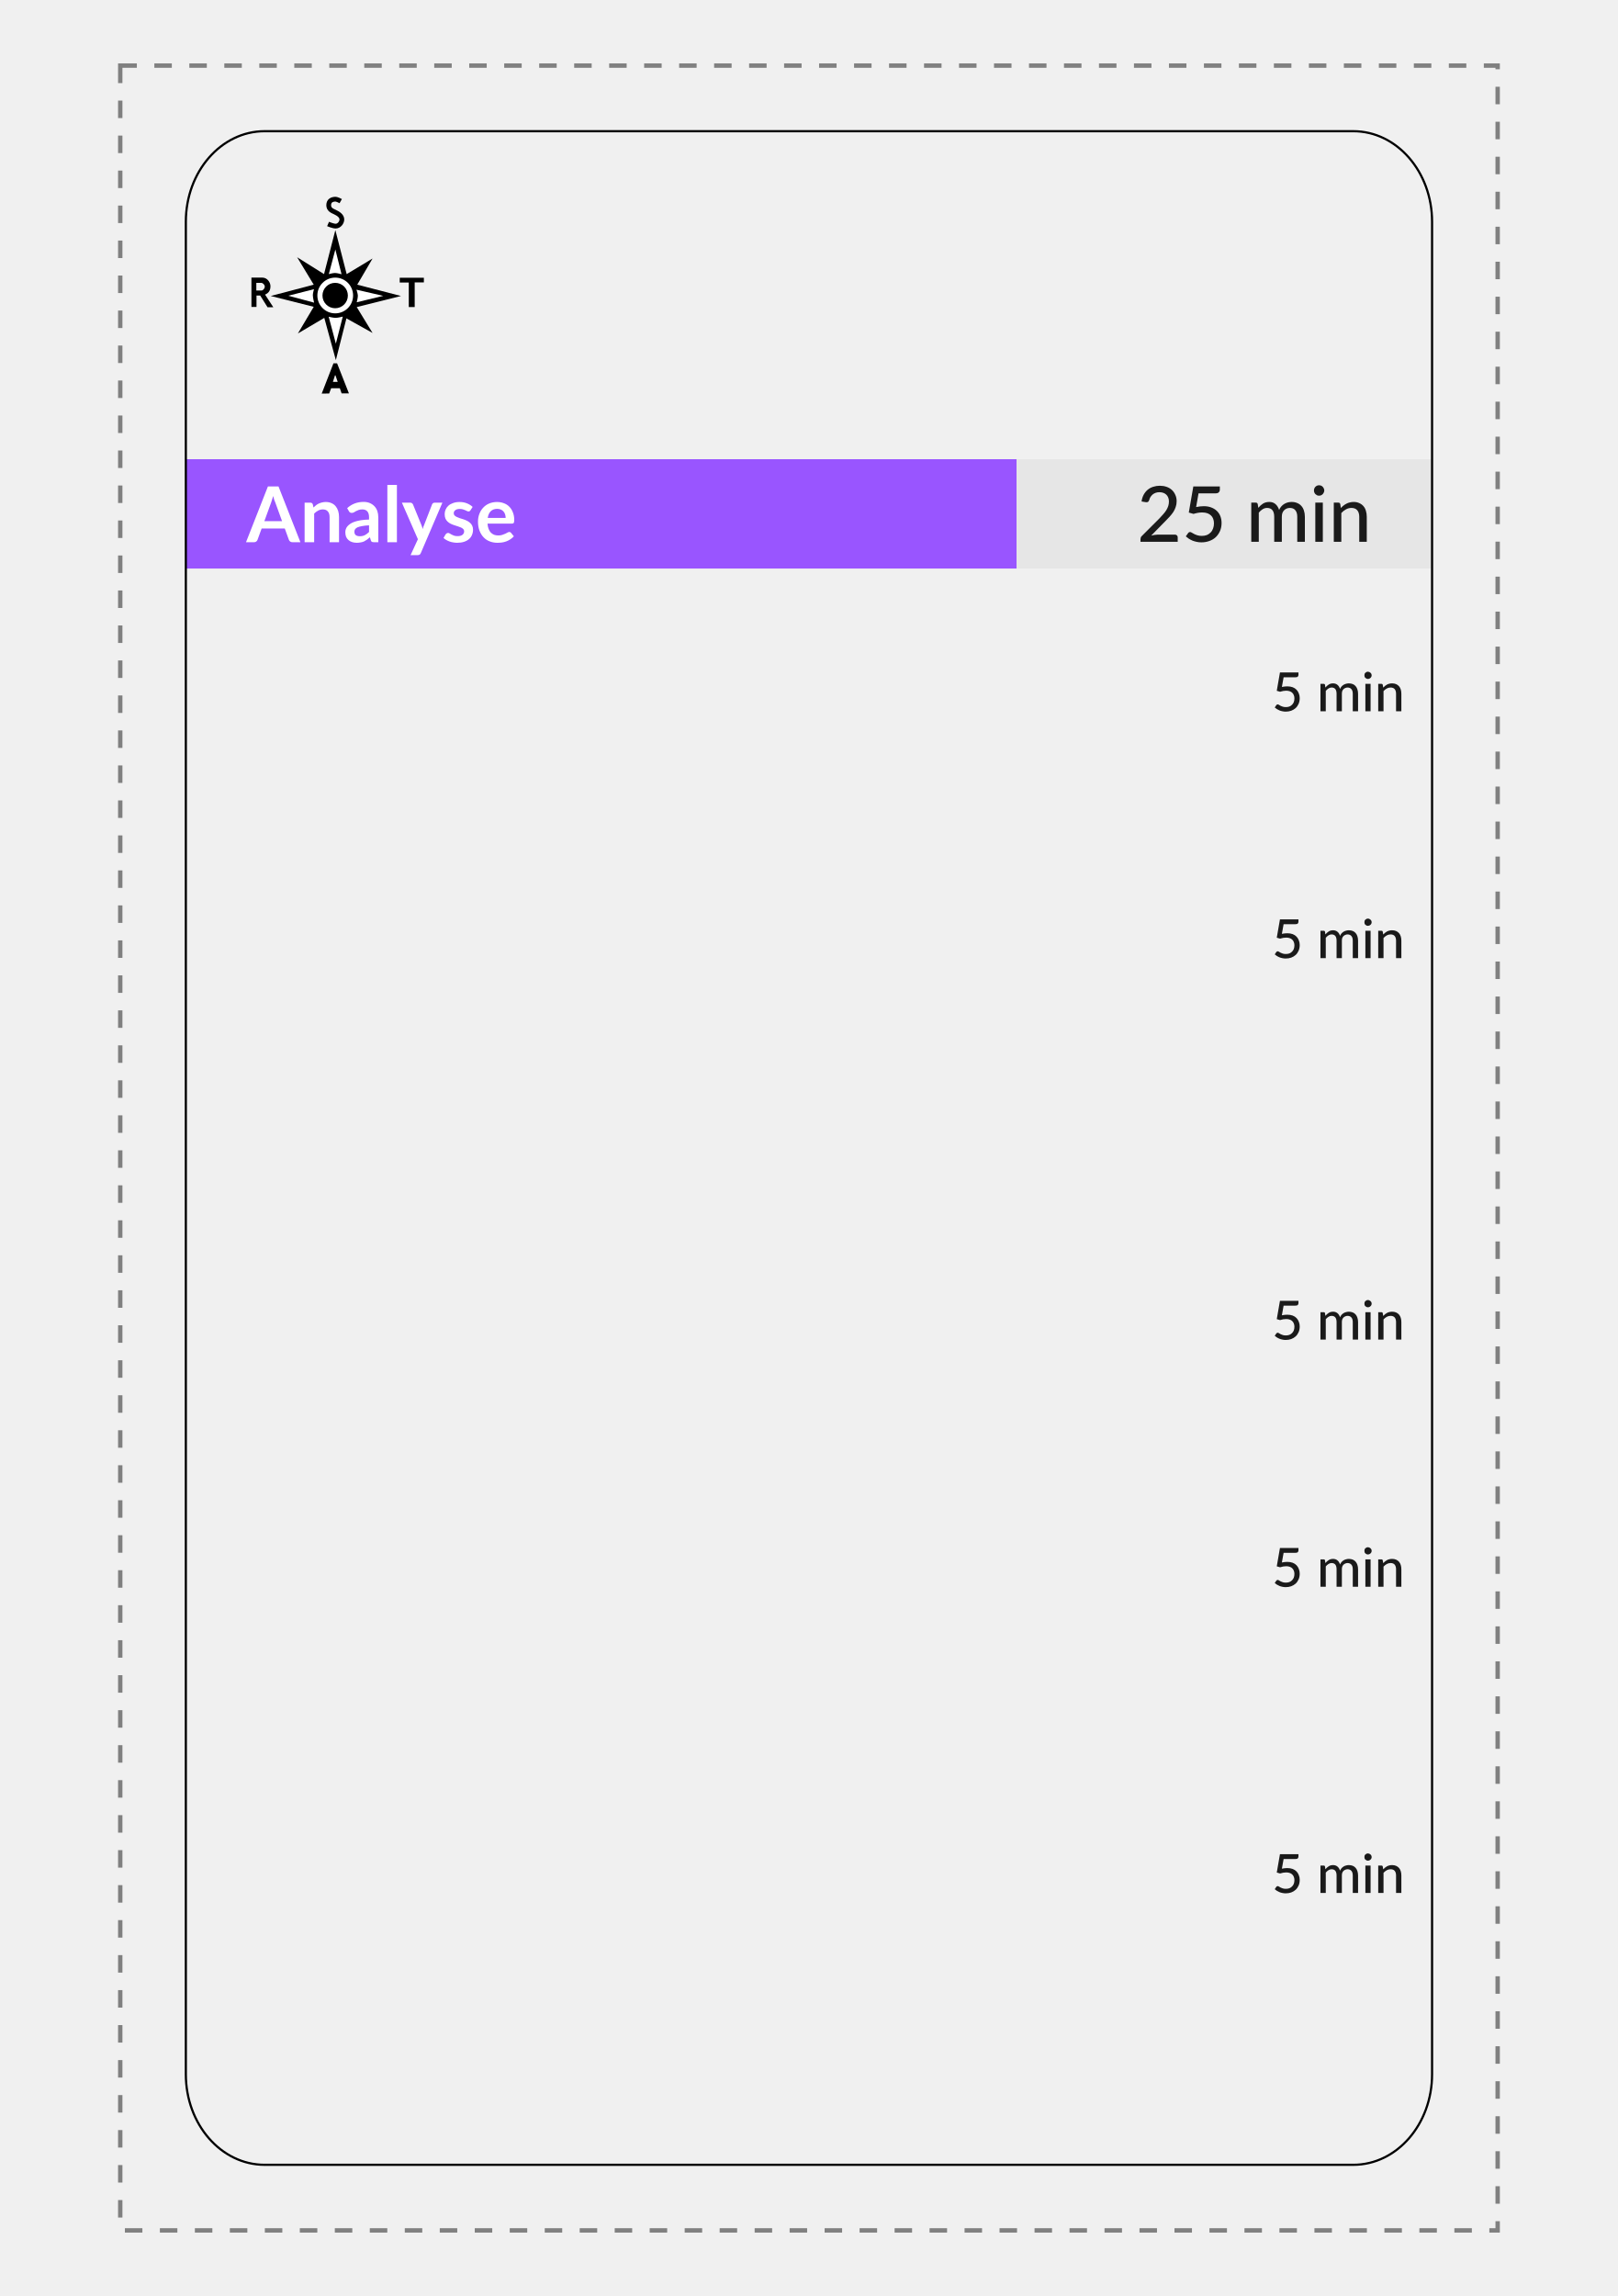
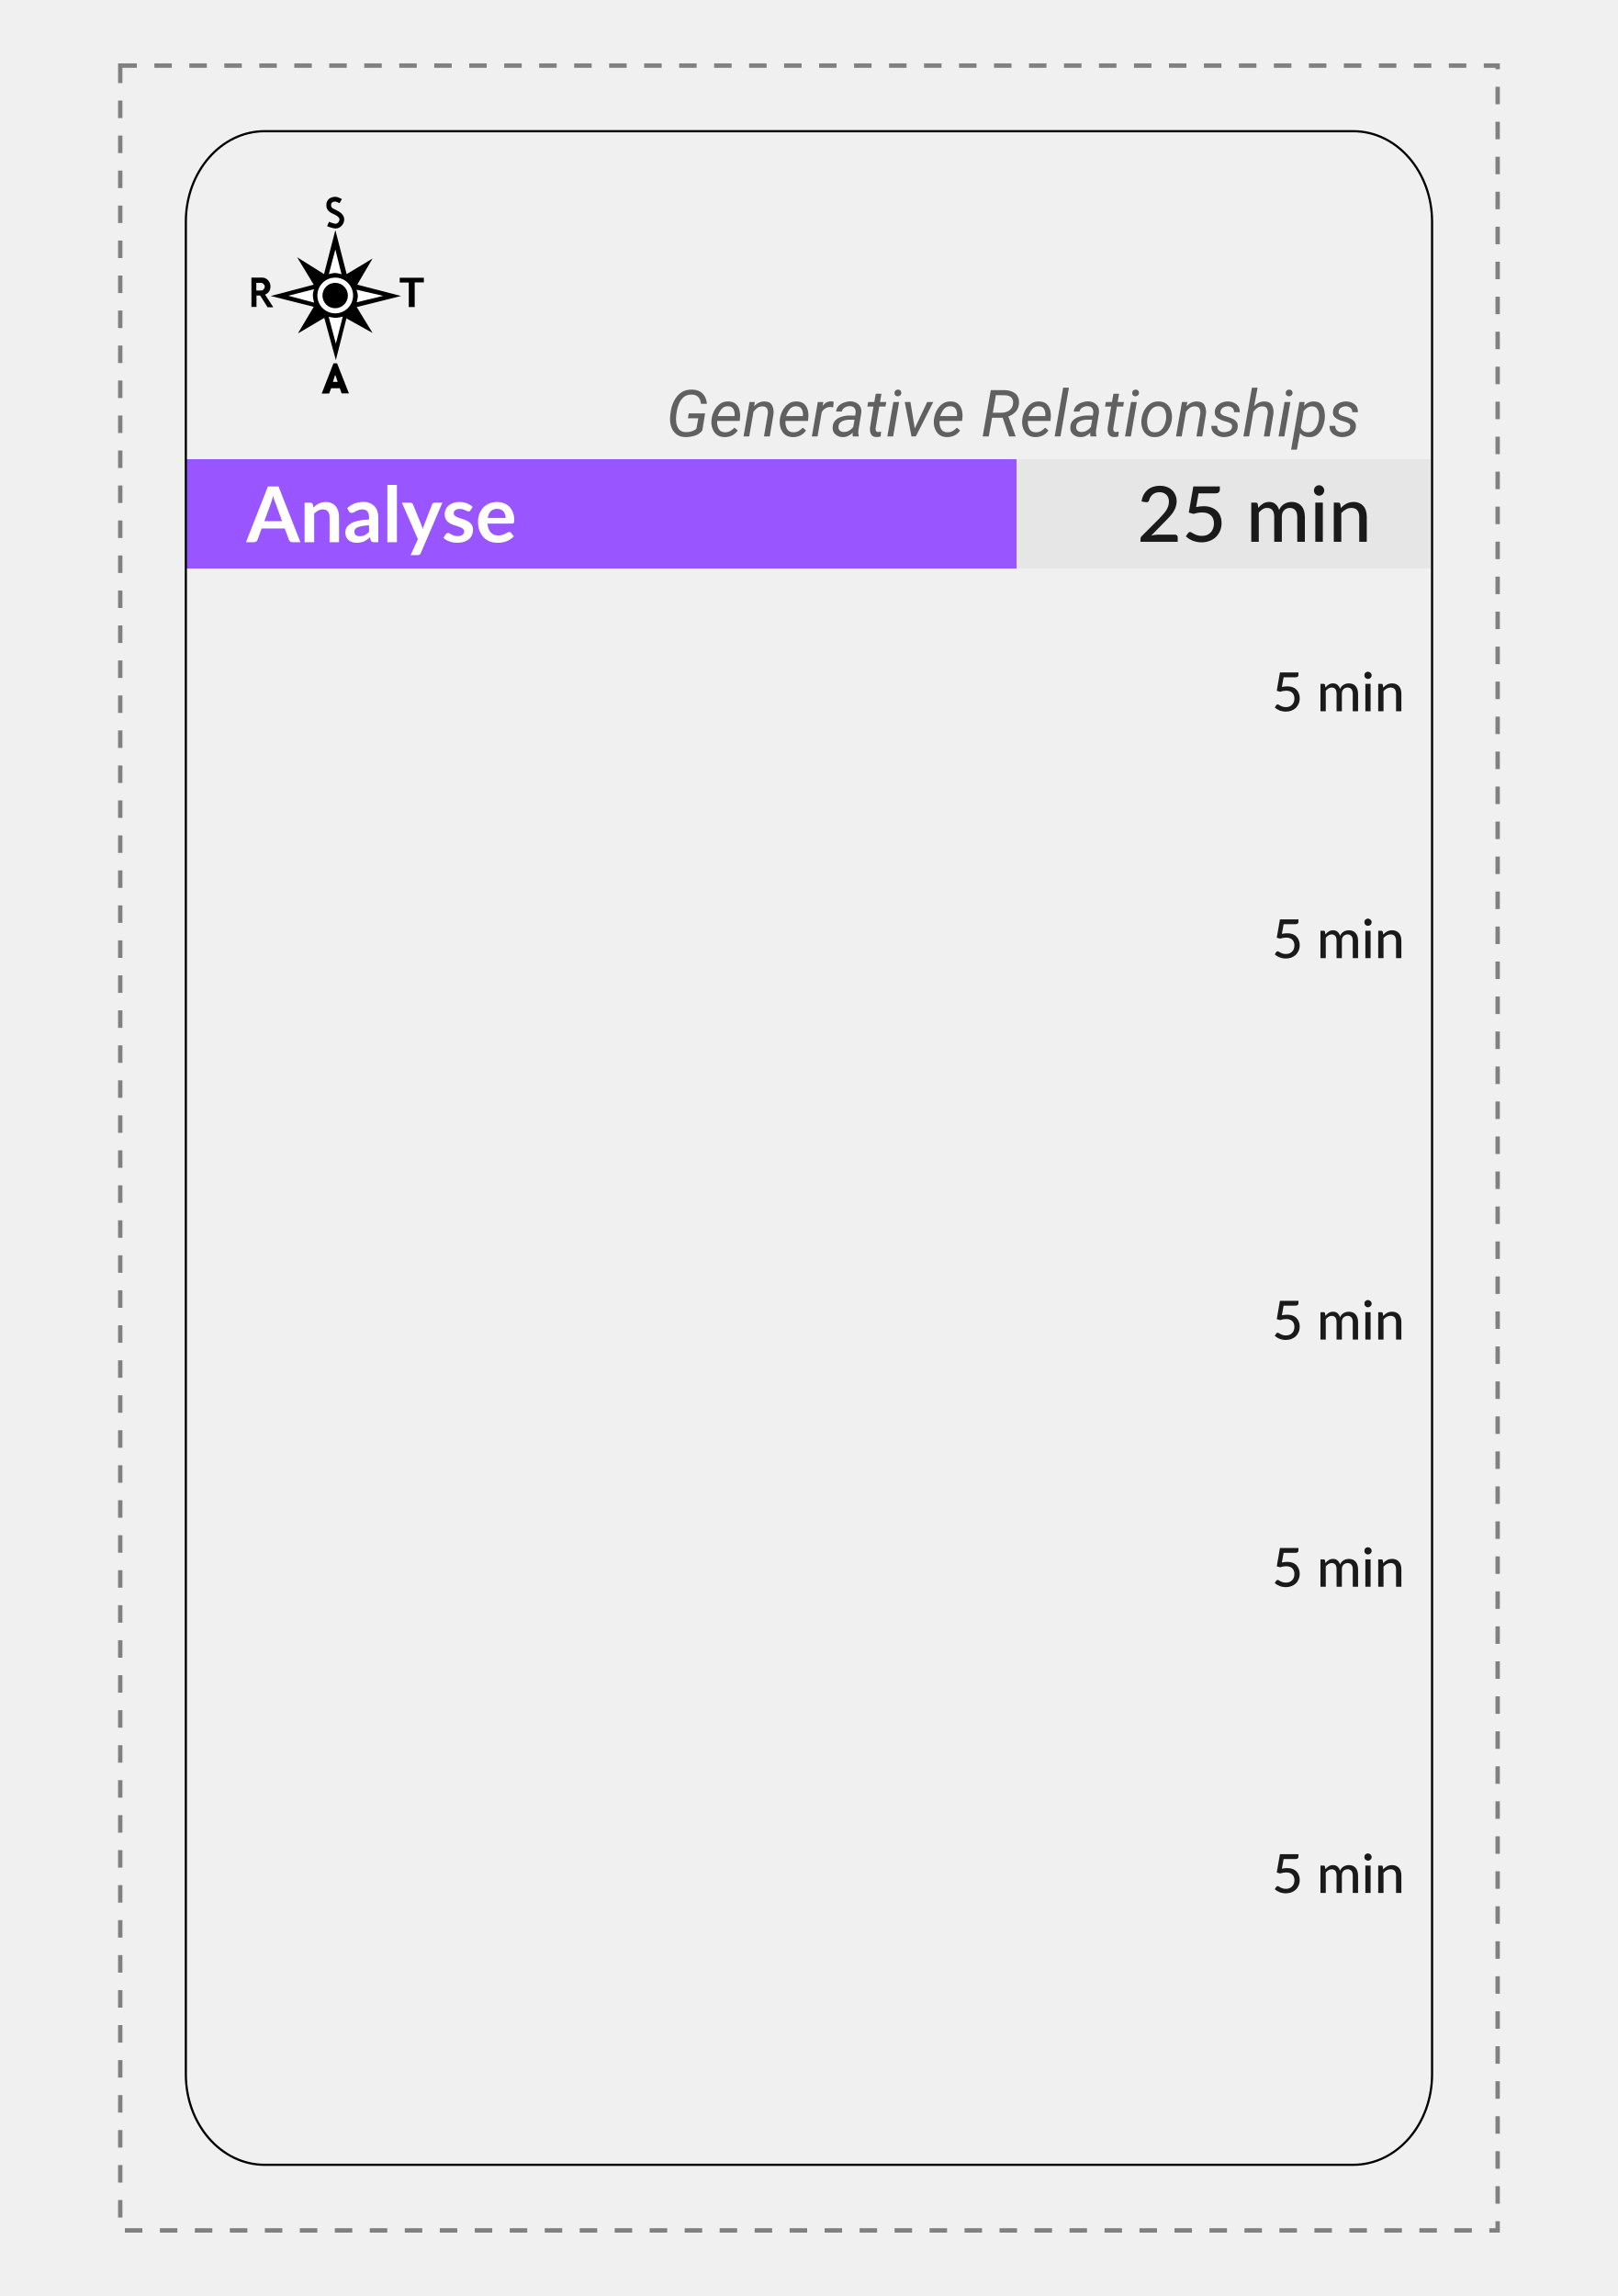
<svg xmlns="http://www.w3.org/2000/svg" xmlns:xlink="http://www.w3.org/1999/xlink" width="74mm" height="105mm" viewBox="0 0 262.205 372.047" id="svg2" version="1.1" enable-background="new">
  <defs id="defs4" />
  <g id="layer1" transform="translate(0,-680.315)" style="display:inline">
    <path style="fill:none;fill-rule:evenodd;stroke:#808080;stroke-width:0.709;stroke-linecap:butt;stroke-linejoin:miter;stroke-miterlimit:4;stroke-dasharray:2.835, 2.835;stroke-dashoffset:0;stroke-opacity:1" d="m 19.488,690.945 0,350.787 223.228,0 0,-350.787 z" id="path3350" transform="translate(4.3385302e-7,8.6660179e-6)" />
  </g>
  <g id="layer2" style="display:inline">
    <path style="fill:none;fill-opacity:1;stroke:none;stroke-width:0.709;stroke-miterlimit:4;stroke-dasharray:2.835, 2.835;stroke-dashoffset:0;stroke-opacity:1" d="m 42.884,21.259 c -7.071,0 -12.766,6.545 -12.766,14.674 l 0,38.477 201.969,0 0,-38.477 c 0,-8.129 -5.692,-14.674 -12.764,-14.674 l -176.439,0 z" id="rect4195-3" />
  </g>
  <g id="layer8" style="display:inline">
    <rect style="display:inline;fill:#9955ff;fill-opacity:1;stroke:none;stroke-width:1;stroke-miterlimit:4;stroke-dasharray:none;stroke-dashoffset:0;stroke-opacity:1" id="rect4178" width="134.646" height="17.717" x="30.118" y="74.409" />
    <text xml:space="preserve" style="font-style:normal;font-weight:normal;line-height:0%;font-family:sans-serif;letter-spacing:0px;word-spacing:0px;display:inline;fill:#000000;fill-opacity:1;stroke:none;stroke-width:1px;stroke-linecap:butt;stroke-linejoin:miter;stroke-opacity:1" x="39.935" y="87.861" id="text4180">
      <tspan id="tspan4182" x="39.935" y="87.861" style="font-style:normal;font-variant:normal;font-weight:bold;font-stretch:normal;font-size:12.5px;line-height:1.25;font-family:Lato;-inkscape-font-specification:'Lato Bold';fill:#ffffff">Analyse</tspan>
    </text>
    <rect y="74.409" x="164.764" height="17.717" width="67.323" id="rect4191" style="display:inline;fill:#e6e6e6;fill-opacity:1;stroke:none;stroke-width:1;stroke-miterlimit:4;stroke-dasharray:none;stroke-dashoffset:0;stroke-opacity:1" />
    <text xml:space="preserve" style="font-style:normal;font-weight:normal;line-height:0%;font-family:sans-serif;letter-spacing:0px;word-spacing:0px;fill:#1a1a1a;fill-opacity:1;stroke:none;stroke-width:1px;stroke-linecap:butt;stroke-linejoin:miter;stroke-opacity:1" x="184.268" y="87.79" id="text4193">
      <tspan id="tspan4195" x="184.268" y="87.79" style="font-style:normal;font-variant:normal;font-weight:500;font-stretch:normal;font-size:12.5px;line-height:1.25;font-family:Lato;-inkscape-font-specification:'Lato Medium';fill:#1a1a1a">25 min</tspan>
    </text>
  </g>
  <g id="layer7">
    <path style="fill:none;fill-rule:evenodd;stroke:none;stroke-width:1px;stroke-linecap:butt;stroke-linejoin:miter;stroke-opacity:1" d="m 99.213,31.89 v 31.89 H 221.457 v -31.89 z" id="path4300" />
    <flowRoot xml:space="preserve" style="font-style:normal;font-weight:normal;line-height:0.01%;font-family:sans-serif;text-align:end;letter-spacing:0px;word-spacing:0px;text-anchor:end;fill:#000000;fill-opacity:1;stroke:none;stroke-width:1px;stroke-linecap:butt;stroke-linejoin:miter;stroke-opacity:1" id="flowRoot4271" transform="translate(-3.4125e-4,-2.123155)">
      <flowRegion id="flowRegion4273">
        <use x="0" y="0" xlink:href="#path4300" id="use4275" width="100%" height="100%" />
      </flowRegion>
-       <flowPara style="font-style:normal;font-variant:normal;font-weight:bold;font-stretch:normal;font-size:13.375px;line-height:1.25;font-family:Roboto;-inkscape-font-specification:'Roboto Bold';text-align:end;text-anchor:end" id="flowPara4277">Generative</flowPara>
+       <flowPara style="font-style:normal;font-variant:normal;font-weight:bold;font-stretch:normal;font-size:13.375px;line-height:1.25;font-family:Roboto;-inkscape-font-specification:'Roboto Bold';text-align:end;text-anchor:end" id="flowPara4277">Relations Génératrices</flowPara>
      <flowPara style="font-style:normal;font-variant:normal;font-weight:bold;font-stretch:normal;font-size:13.375px;line-height:1.25;font-family:Roboto;-inkscape-font-specification:'Roboto Bold';text-align:end;text-anchor:end" id="flowPara1"> Relationships</flowPara>
    </flowRoot>
+     <text xml:space="preserve" style="font-style:italic;font-variant:normal;font-weight:normal;font-stretch:normal;font-size:10.547px;line-height:1.15;font-family:Roboto;-inkscape-font-specification:'Roboto, Italic';font-variant-ligatures:normal;font-variant-caps:normal;font-variant-numeric:normal;font-variant-east-asian:normal;font-variation-settings:normal;direction:ltr;display:inline;vector-effect:none;fill:#000000;fill-opacity:0.6;stroke:none;stroke-width:0.938px;stroke-linecap:butt;stroke-linejoin:miter;stroke-miterlimit:4;stroke-dasharray:none;stroke-dashoffset:0;stroke-opacity:1;-inkscape-stroke:none;enable-background:new;stop-color:#000000" x="107.936" y="70.723" id="text5">
+       <tspan id="tspan5" x="107.936" y="70.723" style="stroke-width:0.938px">Generative Relationships</tspan>
+     </text>
  </g>
  <g id="layer6" style="display:inline">
    <path style="fill:none;fill-rule:evenodd;stroke:none;stroke-width:1px;stroke-linecap:butt;stroke-linejoin:miter;stroke-opacity:1" d="m 40.748,31.89 0,31.89 53.15,0 0,-31.89 z" id="path4213" />
    <g transform="matrix(1.007662,0,0,1.007662,-285.3302,-65.09437)" id="layer34">
      <g id="g4966">
        <path style="fill:#000000;fill-opacity:1;stroke:none;stroke-width:0.265px;stroke-linecap:butt;stroke-linejoin:miter;stroke-opacity:1" d="m 326.702,112.196 6.916,-1.82 -2.669,-4.408 4.327,2.71 1.82,-7.078 1.82,7.078 4.166,-2.507 -2.467,4.206 7.037,1.82 -7.118,1.78 2.548,4.166 -4.206,-2.346 -1.699,6.714 -1.86,-6.795 -4.247,2.507 2.548,-4.287 z" id="path4914" />
        <path style="fill:#ffffff;fill-opacity:1;stroke:none;stroke-width:0.265px;stroke-linecap:butt;stroke-linejoin:miter;stroke-opacity:1" d="m 329.533,112.155 4.125,-1.052 c 0,0 -0.177,0.614 -0.182,0.93 -0.006,0.417 0.202,1.234 0.202,1.234 z" id="path4916" />
        <path style="fill:#ffffff;fill-opacity:1;stroke:none;stroke-width:0.265px;stroke-linecap:butt;stroke-linejoin:miter;stroke-opacity:1" d="m 336.024,115.532 c 0,0 0.737,0.184 1.112,0.182 0.39,-0.002 1.153,-0.202 1.153,-0.202 l -1.112,4.348 z" id="path4918" />
        <path style="fill:#ffffff;fill-opacity:1;stroke:none;stroke-width:0.265px;stroke-linecap:butt;stroke-linejoin:miter;stroke-opacity:1" d="m 340.493,111.185 4.307,0.991 -4.267,1.031 c 0,0 0.193,-0.71 0.182,-1.072 -0.01,-0.325 -0.222,-0.95 -0.222,-0.95 z" id="path4920" />
        <path style="fill:#ffffff;fill-opacity:1;stroke:none;stroke-width:0.265px;stroke-linecap:butt;stroke-linejoin:miter;stroke-opacity:1" d="m 336.045,108.677 1.052,-3.963 0.991,3.984 c 0,0 -0.695,-0.201 -1.052,-0.202 -0.336,-0.001 -0.991,0.182 -0.991,0.182 z" id="path4922" />
        <circle style="opacity:1;fill:#ffffff;fill-opacity:1;stroke:none;stroke-width:0.063;stroke-linecap:round;stroke-miterlimit:4;stroke-dasharray:none;stroke-opacity:1" id="path4924" cx="337.076" cy="112.115" r="2.873" />
        <circle style="opacity:1;fill:#000000;fill-opacity:1;stroke:none;stroke-width:0.045;stroke-linecap:round;stroke-miterlimit:4;stroke-dasharray:none;stroke-opacity:1" id="path4924-1" cx="337.066" cy="112.125" r="2.042" />
        <path style="fill:#000000;fill-opacity:1;stroke:#000000;stroke-width:1px;stroke-linecap:butt;stroke-linejoin:miter;stroke-opacity:1" d="m 1273.258,465.465 -6.756,17.402 3.459,-0.055 1.188,-3.188 6,0 1.08,3.133 3.352,0 -6.811,-17.293 z m 0.244,6.268 1,0.039 1.674,4.986 -4.279,-0.029 z" transform="scale(0.2645833,0.2645833)" id="path4941" />
        <path style="fill:#000000;fill-opacity:1;stroke:none;stroke-width:0.265px;stroke-linecap:butt;stroke-linejoin:miter;stroke-opacity:1" d="m 347.45,109.264 3.882,0 0,0.748 -1.476,0 0,3.963 -0.95,0 0,-3.943 -1.456,0 z" id="path4946" />
        <path style="fill:#000000;fill-opacity:1;stroke:none;stroke-width:1px;stroke-linecap:butt;stroke-linejoin:miter;stroke-opacity:1" d="m 1223.051,412.881 0,17.834 3.08,0 0,-6.918 2.269,0 4.432,7.08 3.514,0 -5.01,-7.668 c 2.559,-1.105 3.253,-2.883 3.279,-5.086 0.03,-2.383 -2.006,-5.242 -4.863,-5.242 z m 2.973,3.189 2.961,0 c 1.034,0 2.13,1.181 2.174,2.215 0.045,1.05 -0.956,2.434 -2.008,2.434 l -3.127,0 z" transform="scale(0.2645833,0.2645833)" id="path4948" />
        <path style="fill:none;stroke:#000000;stroke-width:0.765;stroke-linecap:butt;stroke-linejoin:miter;stroke-miterlimit:4;stroke-dasharray:none;stroke-opacity:1" d="m 335.925,100.619 c 0,0 0.804,0.347 1.23,0.343 0.553,-0.004 0.989,-0.587 0.987,-1.072 -0.003,-0.543 -0.534,-0.916 -1.115,-1.187 -0.453,-0.211 -1.008,-0.43 -1.001,-1.115 0.007,-0.672 0.452,-0.935 1.044,-0.958 0.313,-0.012 0.887,0.315 0.887,0.315" id="path4953" />
      </g>
    </g>
  </g>
  <g id="layer5" style="display:inline">
    <rect style="fill:none;fill-opacity:1;stroke:#000000;stroke-width:0.354;stroke-miterlimit:4;stroke-dasharray:none;stroke-dashoffset:0;stroke-opacity:1" id="rect4187" width="201.969" height="329.528" x="30.118" y="21.26" ry="14.674" rx="12.764" />
  </g>
  <g id="layer9" style="display:inline">
    <path style="fill:none;fill-rule:evenodd;stroke:none;stroke-width:1.124px;stroke-linecap:butt;stroke-linejoin:miter;stroke-opacity:1" d="M 36.061,95.725 V 346.72 H 207.689 V 95.725 H 36.061" id="path4245" />
    <flowRoot xml:space="preserve" style="font-style:normal;font-weight:normal;line-height:0.85;font-family:sans-serif;letter-spacing:0px;word-spacing:0px;fill:#000000;fill-opacity:1;stroke:none;stroke-width:1px;stroke-linecap:butt;stroke-linejoin:miter;stroke-opacity:1" id="flowRoot4251">
      <flowRegion id="flowRegion4253">
        <use x="0" y="0" xlink:href="#path4245" id="use4255" width="100%" height="100%" />
      </flowRegion>
      <flowPara id="flowPara4257" style="font-style:normal;font-variant:normal;font-weight:bold;font-stretch:normal;font-size:8.75px;font-family:Roboto;-inkscape-font-specification:'Roboto Bold';fill:#999999;fill-opacity:1">Etapes</flowPara>
      <flowPara style="font-style:normal;font-variant:normal;font-weight:normal;font-stretch:normal;font-size:8.75px;font-family:Lato;-inkscape-font-specification:Lato;fill:#1a1a1a;fill-opacity:1" id="flowPara4346">Les participants évaluent individuellement </flowPara>
      <flowPara style="font-style:normal;font-variant:normal;font-weight:normal;font-stretch:normal;font-size:8.75px;font-family:Lato;-inkscape-font-specification:Lato;fill:#1a1a1a;fill-opacity:1" id="flowPara2">la situation de l'équipe par rapport à chacun des quatre éléments.</flowPara>
      <flowPara style="font-style:normal;font-variant:normal;font-weight:normal;font-stretch:normal;font-size:8.75px;font-family:Lato;-inkscape-font-specification:Lato;fill:#1a1a1a;fill-opacity:1" id="flowPara4358"> </flowPara>
      <flowPara style="font-style:normal;font-variant:normal;font-weight:normal;font-stretch:normal;font-size:8.75px;font-family:Lato;-inkscape-font-specification:Lato;fill:#1a1a1a;fill-opacity:1" id="flowPara4361">En petits groupes, les participants placent </flowPara>
      <flowPara style="font-style:normal;font-variant:normal;font-weight:normal;font-stretch:normal;font-size:8.75px;font-family:Lato;-inkscape-font-specification:Lato;fill:#1a1a1a;fill-opacity:1" id="flowPara3">un point le long de chaque point cardinal, puis discutent avec leurs voisins (1-2-4) de leurs placements, à la recherche de consensus et de différences.</flowPara>
      <flowPara style="font-style:normal;font-variant:normal;font-weight:normal;font-stretch:normal;font-size:8.75px;font-family:Lato;-inkscape-font-specification:Lato;fill:#1a1a1a;fill-opacity:1" id="flowPara4363"> </flowPara>
      <flowPara style="font-style:normal;font-variant:normal;font-weight:normal;font-stretch:normal;font-size:8.75px;font-family:Lato;-inkscape-font-specification:Lato;fill:#1a1a1a;fill-opacity:1" id="flowPara4365">Les petits groupes décident du type de résultats générés par le modèle d'interaction qu'ils ont identifié.</flowPara>
      <flowPara style="font-style:normal;font-variant:normal;font-weight:normal;font-stretch:normal;font-size:8.75px;font-family:Lato;-inkscape-font-specification:Lato;fill:#1a1a1a;fill-opacity:1" id="flowPara4367"> </flowPara>
      <flowPara style="font-style:normal;font-variant:normal;font-weight:normal;font-stretch:normal;font-size:8.75px;font-family:Lato;-inkscape-font-specification:Lato;fill:#1a1a1a;fill-opacity:1" id="flowPara4369">Des petits groupes réfléchissent à des mesures à prendre pour renforcer les éléments nécessitant une attention particulière.</flowPara>
      <flowPara style="font-style:normal;font-variant:normal;font-weight:normal;font-stretch:normal;font-size:8.75px;font-family:Lato;-inkscape-font-specification:Lato;fill:#1a1a1a;fill-opacity:1" id="flowPara4371"> </flowPara>
      <flowPara style="font-style:normal;font-variant:normal;font-weight:normal;font-stretch:normal;font-size:8.75px;font-family:Lato;-inkscape-font-specification:Lato;fill:#1a1a1a;fill-opacity:1" id="flowPara4373">L'ensemble du groupe dresse une liste des mesures à prendre et prend une décision : "Quelles sont les premières mesures que nous pouvons prendre dès maintenant ?     </flowPara>
      <flowPara style="font-style:normal;font-variant:normal;font-weight:normal;font-stretch:normal;font-size:8.75px;font-family:Lato;-inkscape-font-specification:Lato;fill:#1a1a1a;fill-opacity:1" id="flowPara4360" />
      <flowPara style="font-style:normal;font-variant:normal;font-weight:normal;font-stretch:normal;font-size:8.75px;font-family:Lato;-inkscape-font-specification:Lato;fill:#1a1a1a;fill-opacity:1" id="flowPara4342" />
      <flowPara style="font-style:normal;font-variant:normal;font-weight:normal;font-stretch:normal;font-size:8.75px;font-family:Lato;-inkscape-font-specification:Lato;fill:#1a1a1a;fill-opacity:1" id="flowPara4344" />
      <flowPara style="font-style:normal;font-variant:normal;font-weight:normal;font-stretch:normal;font-size:8.75px;font-family:Lato;-inkscape-font-specification:Lato;fill:#1a1a1a;fill-opacity:1" id="flowPara4334" />
      <flowPara style="font-style:normal;font-variant:normal;font-weight:normal;font-stretch:normal;font-size:8.75px;font-family:Lato;-inkscape-font-specification:Lato;fill:#1a1a1a;fill-opacity:1" id="flowPara4336" />
    </flowRoot>
  </g>
  <g id="layer4" style="display:inline">
    <text id="text4227" y="115.249" x="206.122" style="font-style:normal;font-weight:normal;line-height:0%;font-family:sans-serif;letter-spacing:0px;word-spacing:0px;fill:#1a1a1a;fill-opacity:1;stroke:none;stroke-width:1px;stroke-linecap:butt;stroke-linejoin:miter;stroke-opacity:1" xml:space="preserve">
      <tspan style="font-style:normal;font-variant:normal;font-weight:500;font-stretch:normal;font-size:8.75px;line-height:1.25;font-family:Lato;-inkscape-font-specification:'Lato Medium';fill:#1a1a1a" y="115.249" x="206.122" id="tspan4229">5 min</tspan>
    </text>
    <text id="text4231" y="155.258" x="206.122" style="font-style:normal;font-weight:normal;line-height:0%;font-family:sans-serif;letter-spacing:0px;word-spacing:0px;fill:#1a1a1a;fill-opacity:1;stroke:none;stroke-width:1px;stroke-linecap:butt;stroke-linejoin:miter;stroke-opacity:1" xml:space="preserve">
      <tspan style="font-style:normal;font-variant:normal;font-weight:500;font-stretch:normal;font-size:8.75px;line-height:1.25;font-family:Lato;-inkscape-font-specification:'Lato Medium';fill:#1a1a1a" y="155.258" x="206.122" id="tspan4233">5 min</tspan>
    </text>
    <path style="fill:none;fill-rule:evenodd;stroke:none;stroke-width:1px;stroke-linecap:butt;stroke-linejoin:miter;stroke-opacity:1" d="m 194.882,102.756 v 237.402 h 26.575 V 102.756 Z" id="path4239" />
    <text xml:space="preserve" style="font-style:normal;font-weight:normal;line-height:0%;font-family:sans-serif;letter-spacing:0px;word-spacing:0px;fill:#1a1a1a;fill-opacity:1;stroke:none;stroke-width:1px;stroke-linecap:butt;stroke-linejoin:miter;stroke-opacity:1" x="206.122" y="217.065" id="text4424">
      <tspan id="tspan4426" x="206.122" y="217.065" style="font-style:normal;font-variant:normal;font-weight:500;font-stretch:normal;font-size:8.75px;line-height:1.25;font-family:Lato;-inkscape-font-specification:'Lato Medium';fill:#1a1a1a">5 min</tspan>
    </text>
    <text id="text4428" y="257.122" x="206.122" style="font-style:normal;font-weight:normal;line-height:0%;font-family:sans-serif;letter-spacing:0px;word-spacing:0px;fill:#1a1a1a;fill-opacity:1;stroke:none;stroke-width:1px;stroke-linecap:butt;stroke-linejoin:miter;stroke-opacity:1" xml:space="preserve">
      <tspan style="font-style:normal;font-variant:normal;font-weight:500;font-stretch:normal;font-size:8.75px;line-height:1.25;font-family:Lato;-inkscape-font-specification:'Lato Medium';fill:#1a1a1a" y="257.122" x="206.122" id="tspan4430">5 min</tspan>
    </text>
    <text xml:space="preserve" style="font-style:normal;font-weight:normal;line-height:0%;font-family:sans-serif;letter-spacing:0px;word-spacing:0px;fill:#1a1a1a;fill-opacity:1;stroke:none;stroke-width:1px;stroke-linecap:butt;stroke-linejoin:miter;stroke-opacity:1" x="206.122" y="306.739" id="text4375">
      <tspan id="tspan4377" x="206.122" y="306.739" style="font-style:normal;font-variant:normal;font-weight:500;font-stretch:normal;font-size:8.75px;line-height:1.25;font-family:Lato;-inkscape-font-specification:'Lato Medium';fill:#1a1a1a">5 min</tspan>
    </text>
  </g>
</svg>
